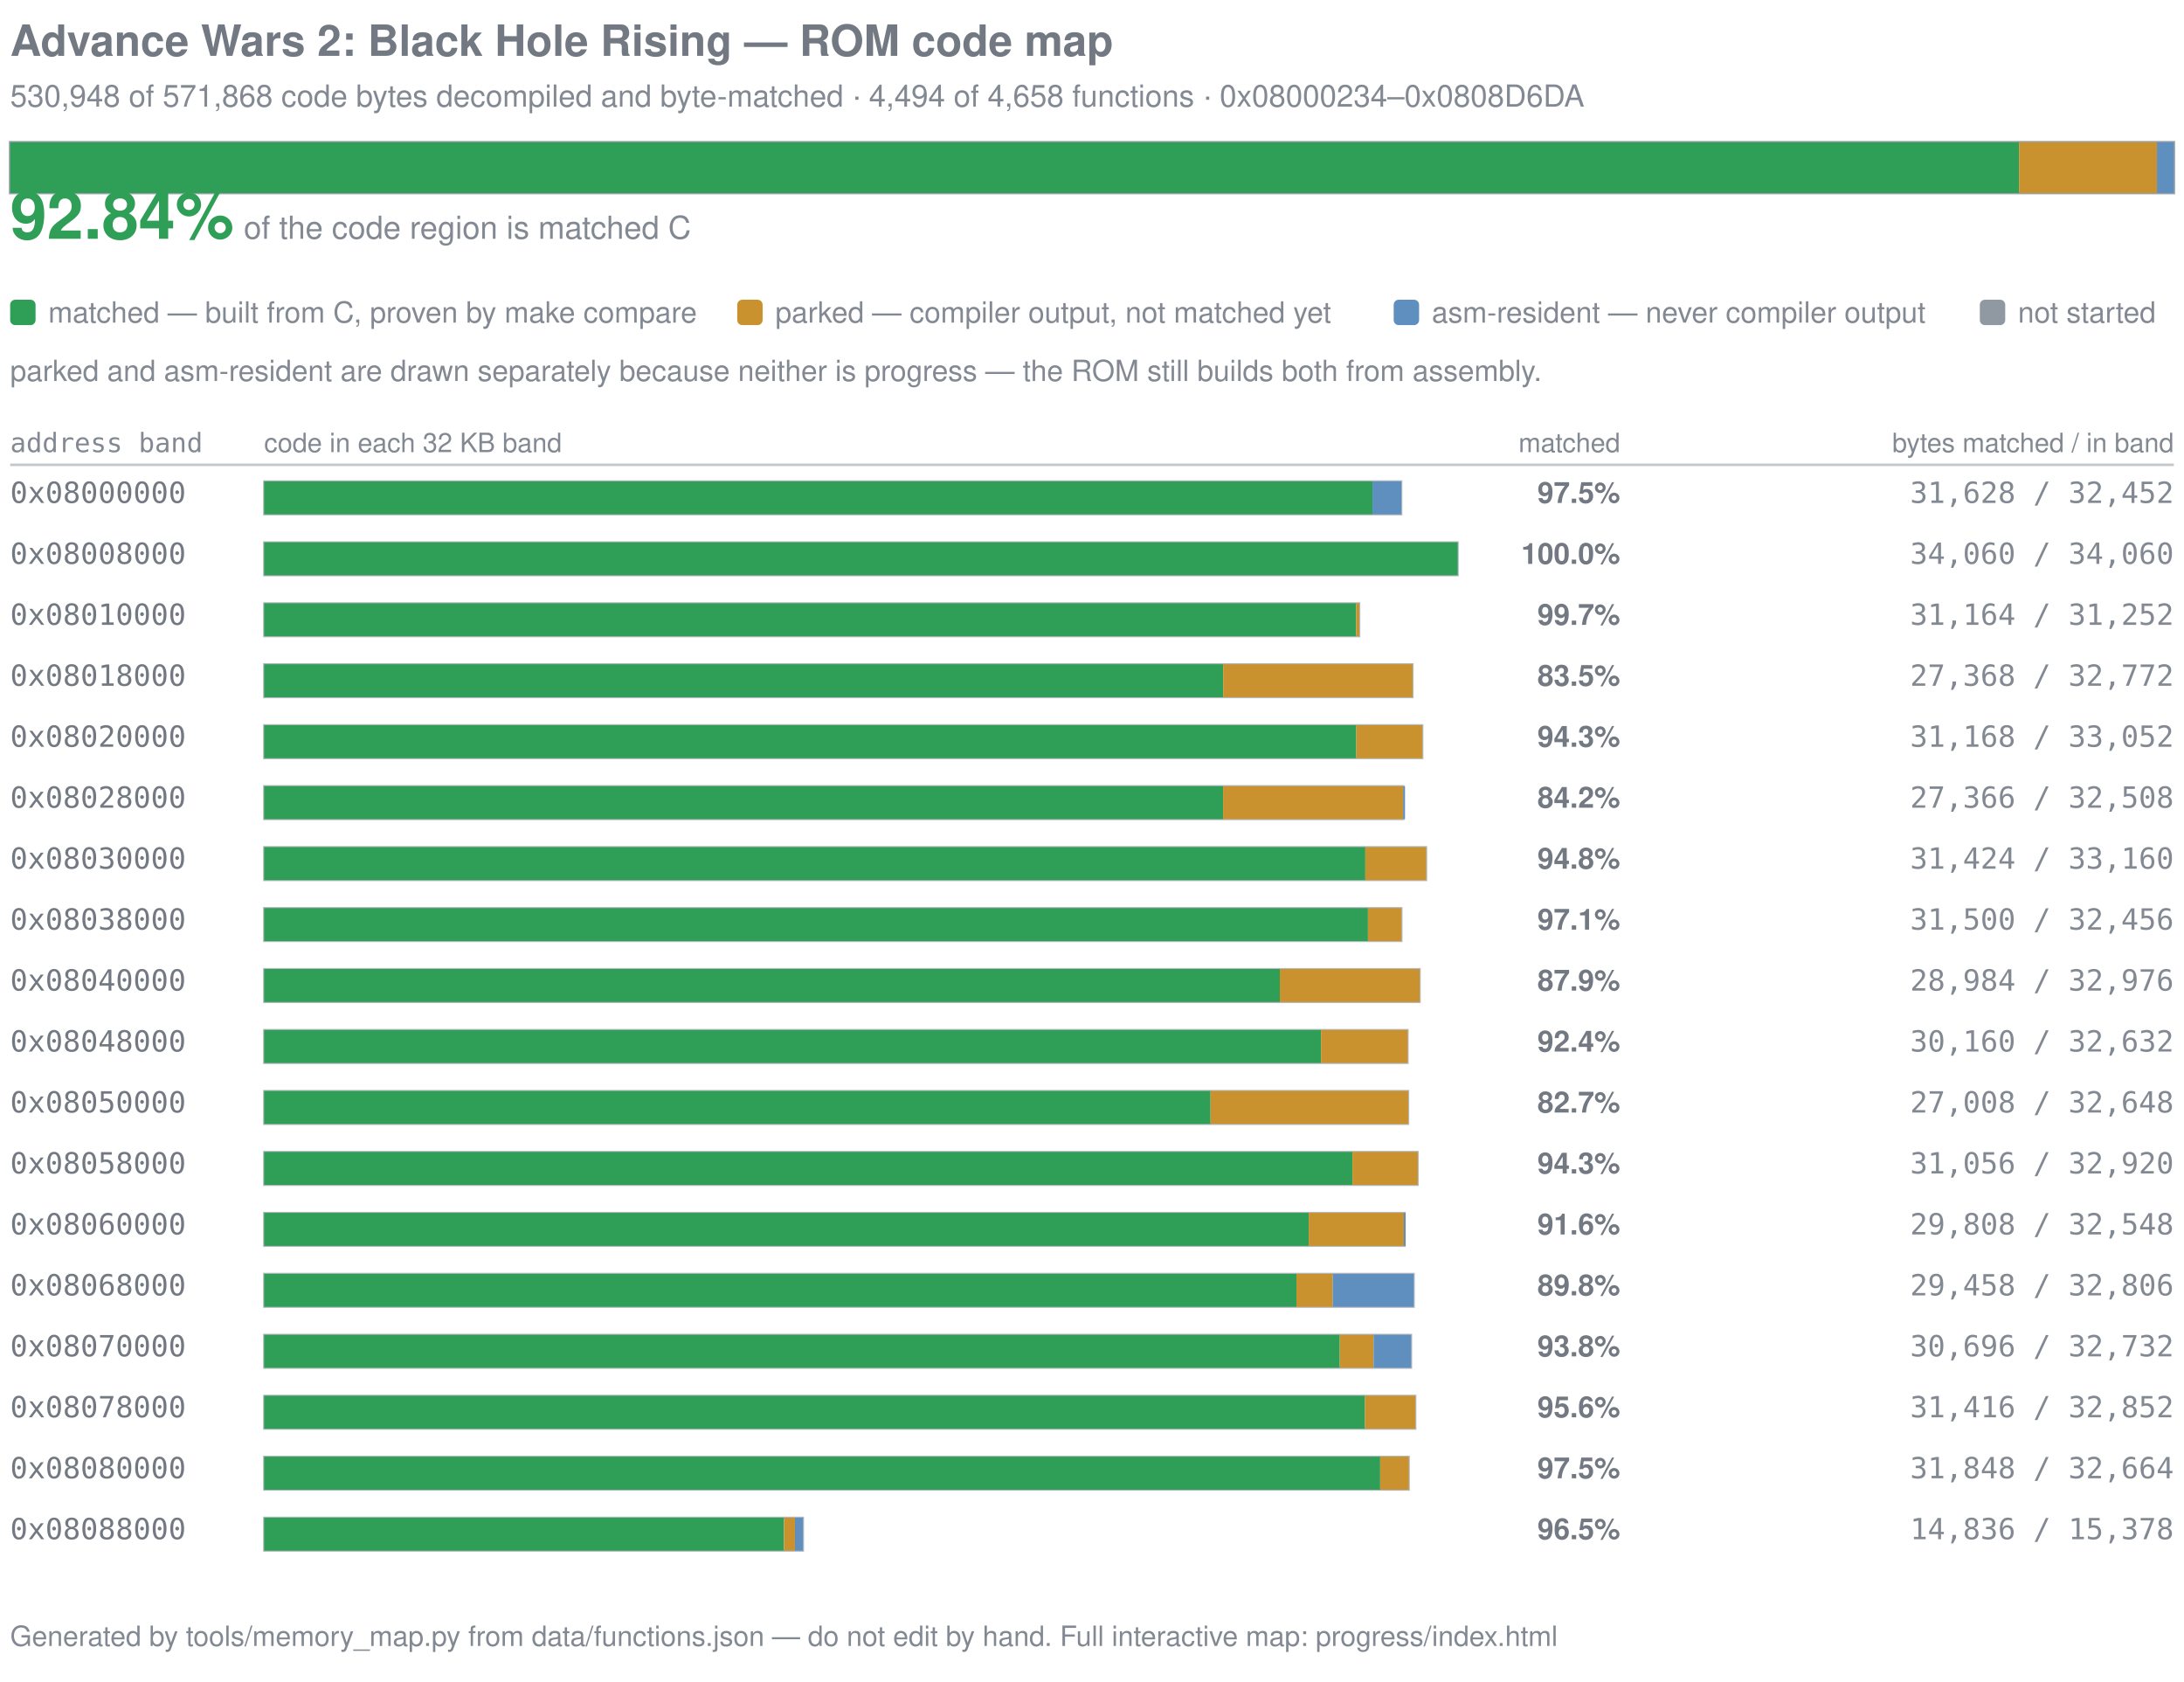
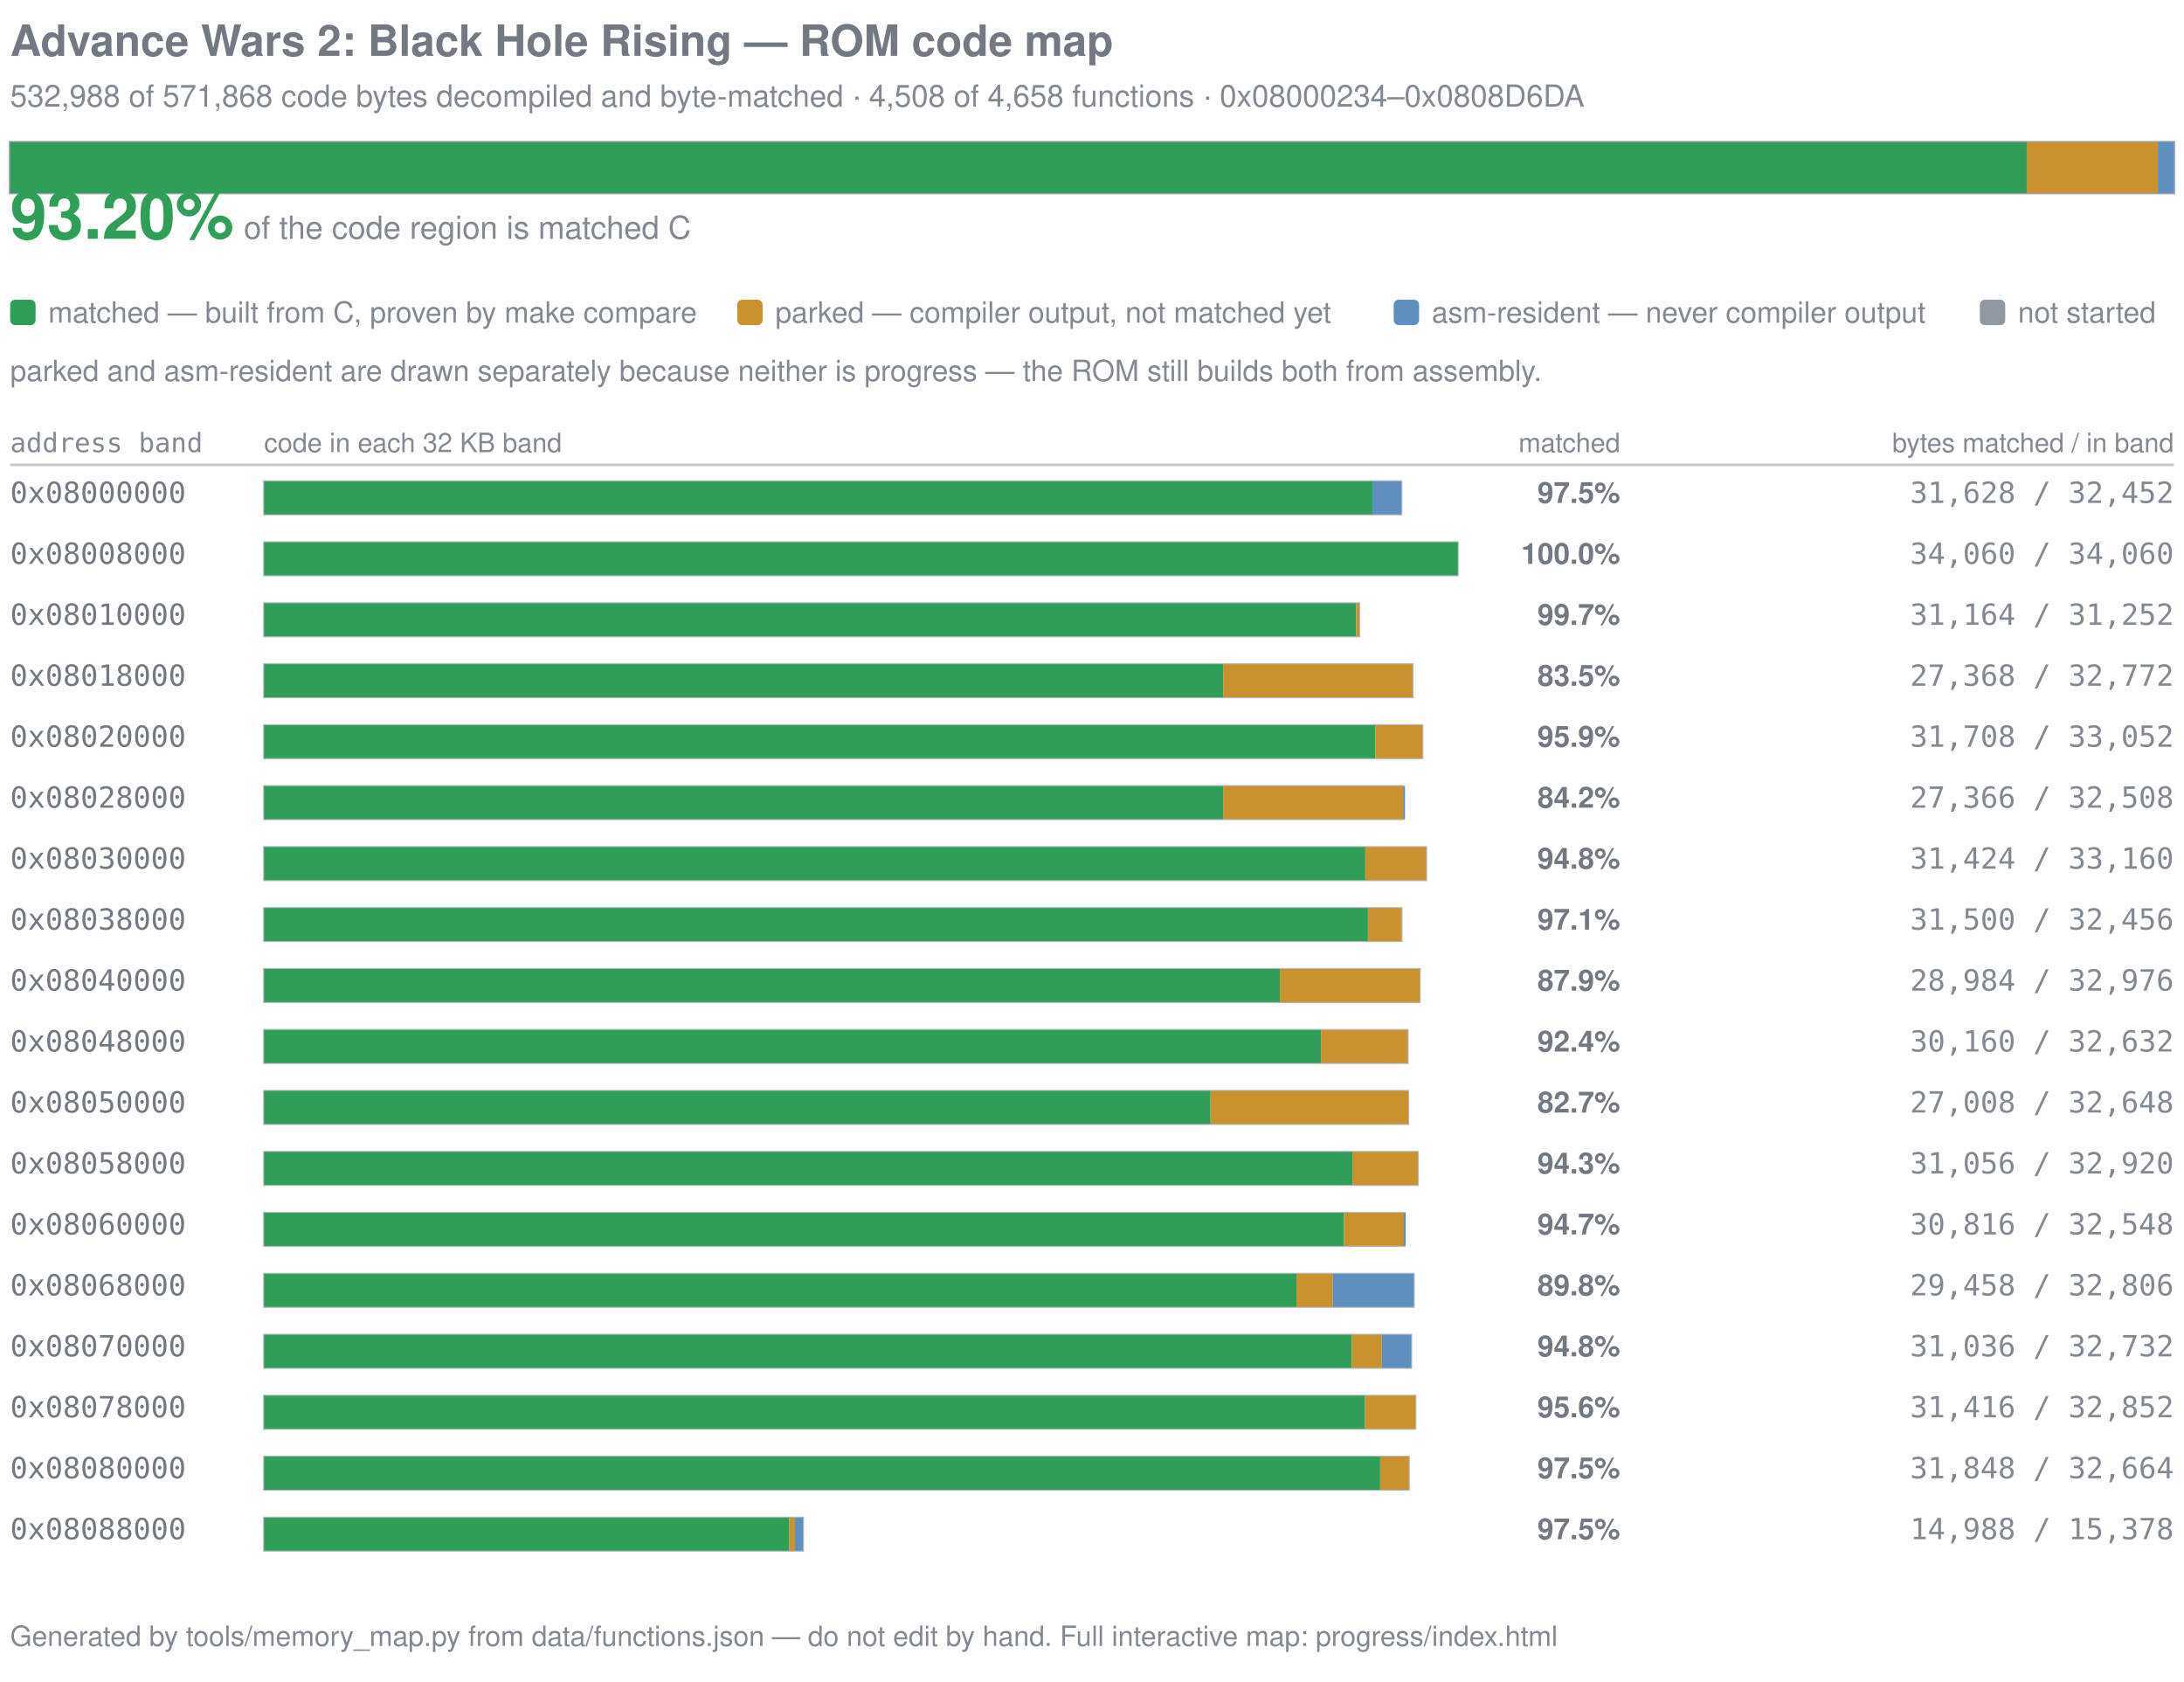
- <svg xmlns="http://www.w3.org/2000/svg" width="860" height="662" viewBox="0 0 860 662" role="img" aria-label="Advance Wars 2: Black Hole Rising decompilation progress by ROM address: 92.84% of code bytes matched">
+ <svg xmlns="http://www.w3.org/2000/svg" width="860" height="662" viewBox="0 0 860 662" role="img" aria-label="Advance Wars 2: Black Hole Rising decompilation progress by ROM address: 93.20% of code bytes matched">
  <text x="4.0" y="22.0" font-family="-apple-system, BlinkMacSystemFont, Segoe UI, Helvetica, Arial, sans-serif" font-size="17" fill="#727982" font-weight="600">Advance Wars 2: Black Hole Rising — ROM code map</text>
-   <text x="4.0" y="42.0" font-family="-apple-system, BlinkMacSystemFont, Segoe UI, Helvetica, Arial, sans-serif" font-size="12" fill="#828992">530,948 of 571,868 code bytes decompiled and byte-matched  ·  4,494 of 4,658 functions  ·  0x08000234–0x0808D6DA</text>
+   <text x="4.0" y="42.0" font-family="-apple-system, BlinkMacSystemFont, Segoe UI, Helvetica, Arial, sans-serif" font-size="12" fill="#828992">532,988 of 571,868 code bytes decompiled and byte-matched  ·  4,508 of 4,658 functions  ·  0x08000234–0x0808D6DA</text>
  <rect x="4" y="56" width="852" height="20" fill="none" stroke="#9aa1a9" stroke-width="1" />
-   <rect x="4.00" y="56.0" width="791.04" height="20.0" fill="#2f9e57" />
-   <rect x="795.04" y="56.0" width="54.31" height="20.0" fill="#c9922e" />
-   <rect x="849.35" y="56.0" width="6.65" height="20.0" fill="#5f8fbf" />
-   <text x="4.0" y="94.0" font-family="-apple-system, BlinkMacSystemFont, Segoe UI, Helvetica, Arial, sans-serif" font-size="26" fill="#2f9e57" font-weight="700">92.84%</text>
+   <rect x="4.00" y="56.0" width="794.07" height="20.0" fill="#2f9e57" />
+   <rect x="798.07" y="56.0" width="51.63" height="20.0" fill="#c9922e" />
+   <rect x="849.70" y="56.0" width="6.30" height="20.0" fill="#5f8fbf" />
+   <text x="4.0" y="94.0" font-family="-apple-system, BlinkMacSystemFont, Segoe UI, Helvetica, Arial, sans-serif" font-size="26" fill="#2f9e57" font-weight="700">93.20%</text>
  <text x="96.0" y="94.0" font-family="-apple-system, BlinkMacSystemFont, Segoe UI, Helvetica, Arial, sans-serif" font-size="12.5" fill="#828992">of the code region is matched C</text>
  <rect x="4.0" y="118.0" width="10" height="10" rx="2" fill="#2f9e57" />
  <text x="19.0" y="127.0" font-family="-apple-system, BlinkMacSystemFont, Segoe UI, Helvetica, Arial, sans-serif" font-size="11.5" fill="#828992">matched — built from C, proven by make compare</text>
  <rect x="290.3" y="118.0" width="10" height="10" rx="2" fill="#c9922e" />
  <text x="305.3" y="127.0" font-family="-apple-system, BlinkMacSystemFont, Segoe UI, Helvetica, Arial, sans-serif" font-size="11.5" fill="#828992">parked — compiler output, not matched yet</text>
  <rect x="548.8" y="118.0" width="10" height="10" rx="2" fill="#5f8fbf" />
  <text x="563.8" y="127.0" font-family="-apple-system, BlinkMacSystemFont, Segoe UI, Helvetica, Arial, sans-serif" font-size="11.5" fill="#828992">asm-resident — never compiler output</text>
  <rect x="779.6" y="118.0" width="10" height="10" rx="2" fill="#9099a1" />
  <text x="794.6" y="127.0" font-family="-apple-system, BlinkMacSystemFont, Segoe UI, Helvetica, Arial, sans-serif" font-size="11.5" fill="#828992">not started</text>
  <text x="4.0" y="150.0" font-family="-apple-system, BlinkMacSystemFont, Segoe UI, Helvetica, Arial, sans-serif" font-size="11.5" fill="#828992">parked and asm-resident are drawn separately because neither is progress — the ROM still builds both from assembly.</text>
  <text x="4.0" y="178.0" font-family="ui-monospace, SFMono-Regular, Menlo, Consolas, monospace" font-size="10.5" fill="#828992">address band</text>
  <text x="104.0" y="178.0" font-family="-apple-system, BlinkMacSystemFont, Segoe UI, Helvetica, Arial, sans-serif" font-size="10.5" fill="#828992">code in each 32 KB band</text>
  <text x="638.0" y="178.0" font-family="-apple-system, BlinkMacSystemFont, Segoe UI, Helvetica, Arial, sans-serif" font-size="10.5" fill="#828992" text-anchor="end">matched</text>
  <text x="856.0" y="178.0" font-family="-apple-system, BlinkMacSystemFont, Segoe UI, Helvetica, Arial, sans-serif" font-size="10.5" fill="#828992" text-anchor="end">bytes matched / in band</text>
  <line x1="4" y1="183.0" x2="856" y2="183.0" stroke="#9aa1a9" stroke-width="1" opacity="0.6" />
  <text x="4.0" y="198.0" font-family="ui-monospace, SFMono-Regular, Menlo, Consolas, monospace" font-size="11.5" fill="#727982">0x08000000</text>
  <rect x="104" y="189.5" width="447.81" height="13" fill="none" stroke="#9aa1a9" stroke-width="0.8" opacity="0.75" />
  <rect x="104.00" y="189.5" width="436.44" height="13.0" fill="#2f9e57" />
  <rect x="540.44" y="189.5" width="11.37" height="13.0" fill="#5f8fbf" />
  <text x="638.0" y="198.0" font-family="-apple-system, BlinkMacSystemFont, Segoe UI, Helvetica, Arial, sans-serif" font-size="11.5" fill="#727982" font-weight="600" text-anchor="end">97.5%</text>
  <text x="856.0" y="198.0" font-family="ui-monospace, SFMono-Regular, Menlo, Consolas, monospace" font-size="11.5" fill="#828992" text-anchor="end">31,628 / 32,452</text>
  <text x="4.0" y="222.0" font-family="ui-monospace, SFMono-Regular, Menlo, Consolas, monospace" font-size="11.5" fill="#727982">0x08008000</text>
  <rect x="104" y="213.5" width="470.00" height="13" fill="none" stroke="#9aa1a9" stroke-width="0.8" opacity="0.75" />
  <rect x="104.00" y="213.5" width="470.00" height="13.0" fill="#2f9e57" />
  <text x="638.0" y="222.0" font-family="-apple-system, BlinkMacSystemFont, Segoe UI, Helvetica, Arial, sans-serif" font-size="11.5" fill="#727982" font-weight="600" text-anchor="end">100.0%</text>
  <text x="856.0" y="222.0" font-family="ui-monospace, SFMono-Regular, Menlo, Consolas, monospace" font-size="11.5" fill="#828992" text-anchor="end">34,060 / 34,060</text>
  <text x="4.0" y="246.0" font-family="ui-monospace, SFMono-Regular, Menlo, Consolas, monospace" font-size="11.5" fill="#727982">0x08010000</text>
  <rect x="104" y="237.5" width="431.25" height="13" fill="none" stroke="#9aa1a9" stroke-width="0.8" opacity="0.75" />
  <rect x="104.00" y="237.5" width="430.04" height="13.0" fill="#2f9e57" />
  <rect x="534.04" y="237.5" width="1.21" height="13.0" fill="#c9922e" />
  <text x="638.0" y="246.0" font-family="-apple-system, BlinkMacSystemFont, Segoe UI, Helvetica, Arial, sans-serif" font-size="11.5" fill="#727982" font-weight="600" text-anchor="end">99.7%</text>
  <text x="856.0" y="246.0" font-family="ui-monospace, SFMono-Regular, Menlo, Consolas, monospace" font-size="11.5" fill="#828992" text-anchor="end">31,164 / 31,252</text>
  <text x="4.0" y="270.0" font-family="ui-monospace, SFMono-Regular, Menlo, Consolas, monospace" font-size="11.5" fill="#727982">0x08018000</text>
  <rect x="104" y="261.5" width="452.23" height="13" fill="none" stroke="#9aa1a9" stroke-width="0.8" opacity="0.75" />
  <rect x="104.00" y="261.5" width="377.66" height="13.0" fill="#2f9e57" />
  <rect x="481.66" y="261.5" width="74.57" height="13.0" fill="#c9922e" />
  <text x="638.0" y="270.0" font-family="-apple-system, BlinkMacSystemFont, Segoe UI, Helvetica, Arial, sans-serif" font-size="11.5" fill="#727982" font-weight="600" text-anchor="end">83.5%</text>
  <text x="856.0" y="270.0" font-family="ui-monospace, SFMono-Regular, Menlo, Consolas, monospace" font-size="11.5" fill="#828992" text-anchor="end">27,368 / 32,772</text>
  <text x="4.0" y="294.0" font-family="ui-monospace, SFMono-Regular, Menlo, Consolas, monospace" font-size="11.5" fill="#727982">0x08020000</text>
  <rect x="104" y="285.5" width="456.09" height="13" fill="none" stroke="#9aa1a9" stroke-width="0.8" opacity="0.75" />
-   <rect x="104.00" y="285.5" width="430.09" height="13.0" fill="#2f9e57" />
-   <rect x="534.09" y="285.5" width="26.00" height="13.0" fill="#c9922e" />
-   <text x="638.0" y="294.0" font-family="-apple-system, BlinkMacSystemFont, Segoe UI, Helvetica, Arial, sans-serif" font-size="11.5" fill="#727982" font-weight="600" text-anchor="end">94.3%</text>
-   <text x="856.0" y="294.0" font-family="ui-monospace, SFMono-Regular, Menlo, Consolas, monospace" font-size="11.5" fill="#828992" text-anchor="end">31,168 / 33,052</text>
+   <rect x="104.00" y="285.5" width="437.54" height="13.0" fill="#2f9e57" />
+   <rect x="541.54" y="285.5" width="18.55" height="13.0" fill="#c9922e" />
+   <text x="638.0" y="294.0" font-family="-apple-system, BlinkMacSystemFont, Segoe UI, Helvetica, Arial, sans-serif" font-size="11.5" fill="#727982" font-weight="600" text-anchor="end">95.9%</text>
+   <text x="856.0" y="294.0" font-family="ui-monospace, SFMono-Regular, Menlo, Consolas, monospace" font-size="11.5" fill="#828992" text-anchor="end">31,708 / 33,052</text>
  <text x="4.0" y="318.0" font-family="ui-monospace, SFMono-Regular, Menlo, Consolas, monospace" font-size="11.5" fill="#727982">0x08028000</text>
  <rect x="104" y="309.5" width="448.58" height="13" fill="none" stroke="#9aa1a9" stroke-width="0.8" opacity="0.75" />
  <rect x="104.00" y="309.5" width="377.63" height="13.0" fill="#2f9e57" />
  <rect x="481.63" y="309.5" width="70.93" height="13.0" fill="#c9922e" />
  <rect x="552.56" y="309.5" width="0.70" height="13.0" fill="#5f8fbf" />
  <text x="638.0" y="318.0" font-family="-apple-system, BlinkMacSystemFont, Segoe UI, Helvetica, Arial, sans-serif" font-size="11.5" fill="#727982" font-weight="600" text-anchor="end">84.2%</text>
  <text x="856.0" y="318.0" font-family="ui-monospace, SFMono-Regular, Menlo, Consolas, monospace" font-size="11.5" fill="#828992" text-anchor="end">27,366 / 32,508</text>
  <text x="4.0" y="342.0" font-family="ui-monospace, SFMono-Regular, Menlo, Consolas, monospace" font-size="11.5" fill="#727982">0x08030000</text>
  <rect x="104" y="333.5" width="457.58" height="13" fill="none" stroke="#9aa1a9" stroke-width="0.8" opacity="0.75" />
  <rect x="104.00" y="333.5" width="433.63" height="13.0" fill="#2f9e57" />
  <rect x="537.63" y="333.5" width="23.96" height="13.0" fill="#c9922e" />
  <text x="638.0" y="342.0" font-family="-apple-system, BlinkMacSystemFont, Segoe UI, Helvetica, Arial, sans-serif" font-size="11.5" fill="#727982" font-weight="600" text-anchor="end">94.8%</text>
  <text x="856.0" y="342.0" font-family="ui-monospace, SFMono-Regular, Menlo, Consolas, monospace" font-size="11.5" fill="#828992" text-anchor="end">31,424 / 33,160</text>
  <text x="4.0" y="366.0" font-family="ui-monospace, SFMono-Regular, Menlo, Consolas, monospace" font-size="11.5" fill="#727982">0x08038000</text>
  <rect x="104" y="357.5" width="447.87" height="13" fill="none" stroke="#9aa1a9" stroke-width="0.8" opacity="0.75" />
  <rect x="104.00" y="357.5" width="434.67" height="13.0" fill="#2f9e57" />
  <rect x="538.67" y="357.5" width="13.19" height="13.0" fill="#c9922e" />
  <text x="638.0" y="366.0" font-family="-apple-system, BlinkMacSystemFont, Segoe UI, Helvetica, Arial, sans-serif" font-size="11.5" fill="#727982" font-weight="600" text-anchor="end">97.1%</text>
  <text x="856.0" y="366.0" font-family="ui-monospace, SFMono-Regular, Menlo, Consolas, monospace" font-size="11.5" fill="#828992" text-anchor="end">31,500 / 32,456</text>
  <text x="4.0" y="390.0" font-family="ui-monospace, SFMono-Regular, Menlo, Consolas, monospace" font-size="11.5" fill="#727982">0x08040000</text>
  <rect x="104" y="381.5" width="455.04" height="13" fill="none" stroke="#9aa1a9" stroke-width="0.8" opacity="0.75" />
  <rect x="104.00" y="381.5" width="399.96" height="13.0" fill="#2f9e57" />
  <rect x="503.96" y="381.5" width="55.09" height="13.0" fill="#c9922e" />
  <text x="638.0" y="390.0" font-family="-apple-system, BlinkMacSystemFont, Segoe UI, Helvetica, Arial, sans-serif" font-size="11.5" fill="#727982" font-weight="600" text-anchor="end">87.9%</text>
  <text x="856.0" y="390.0" font-family="ui-monospace, SFMono-Regular, Menlo, Consolas, monospace" font-size="11.5" fill="#828992" text-anchor="end">28,984 / 32,976</text>
  <text x="4.0" y="414.0" font-family="ui-monospace, SFMono-Regular, Menlo, Consolas, monospace" font-size="11.5" fill="#727982">0x08048000</text>
  <rect x="104" y="405.5" width="450.29" height="13" fill="none" stroke="#9aa1a9" stroke-width="0.8" opacity="0.75" />
  <rect x="104.00" y="405.5" width="416.18" height="13.0" fill="#2f9e57" />
  <rect x="520.18" y="405.5" width="34.11" height="13.0" fill="#c9922e" />
  <text x="638.0" y="414.0" font-family="-apple-system, BlinkMacSystemFont, Segoe UI, Helvetica, Arial, sans-serif" font-size="11.5" fill="#727982" font-weight="600" text-anchor="end">92.4%</text>
  <text x="856.0" y="414.0" font-family="ui-monospace, SFMono-Regular, Menlo, Consolas, monospace" font-size="11.5" fill="#828992" text-anchor="end">30,160 / 32,632</text>
  <text x="4.0" y="438.0" font-family="ui-monospace, SFMono-Regular, Menlo, Consolas, monospace" font-size="11.5" fill="#727982">0x08050000</text>
  <rect x="104" y="429.5" width="450.52" height="13" fill="none" stroke="#9aa1a9" stroke-width="0.8" opacity="0.75" />
  <rect x="104.00" y="429.5" width="372.69" height="13.0" fill="#2f9e57" />
  <rect x="476.69" y="429.5" width="77.83" height="13.0" fill="#c9922e" />
  <text x="638.0" y="438.0" font-family="-apple-system, BlinkMacSystemFont, Segoe UI, Helvetica, Arial, sans-serif" font-size="11.5" fill="#727982" font-weight="600" text-anchor="end">82.7%</text>
  <text x="856.0" y="438.0" font-family="ui-monospace, SFMono-Regular, Menlo, Consolas, monospace" font-size="11.5" fill="#828992" text-anchor="end">27,008 / 32,648</text>
  <text x="4.0" y="462.0" font-family="ui-monospace, SFMono-Regular, Menlo, Consolas, monospace" font-size="11.5" fill="#727982">0x08058000</text>
  <rect x="104" y="453.5" width="454.27" height="13" fill="none" stroke="#9aa1a9" stroke-width="0.8" opacity="0.75" />
  <rect x="104.00" y="453.5" width="428.55" height="13.0" fill="#2f9e57" />
  <rect x="532.55" y="453.5" width="25.72" height="13.0" fill="#c9922e" />
  <text x="638.0" y="462.0" font-family="-apple-system, BlinkMacSystemFont, Segoe UI, Helvetica, Arial, sans-serif" font-size="11.5" fill="#727982" font-weight="600" text-anchor="end">94.3%</text>
  <text x="856.0" y="462.0" font-family="ui-monospace, SFMono-Regular, Menlo, Consolas, monospace" font-size="11.5" fill="#828992" text-anchor="end">31,056 / 32,920</text>
  <text x="4.0" y="486.0" font-family="ui-monospace, SFMono-Regular, Menlo, Consolas, monospace" font-size="11.5" fill="#727982">0x08060000</text>
  <rect x="104" y="477.5" width="449.14" height="13" fill="none" stroke="#9aa1a9" stroke-width="0.8" opacity="0.75" />
-   <rect x="104.00" y="477.5" width="411.33" height="13.0" fill="#2f9e57" />
-   <rect x="515.33" y="477.5" width="37.48" height="13.0" fill="#c9922e" />
+   <rect x="104.00" y="477.5" width="425.24" height="13.0" fill="#2f9e57" />
+   <rect x="529.24" y="477.5" width="23.57" height="13.0" fill="#c9922e" />
  <rect x="552.80" y="477.5" width="0.70" height="13.0" fill="#5f8fbf" />
-   <text x="638.0" y="486.0" font-family="-apple-system, BlinkMacSystemFont, Segoe UI, Helvetica, Arial, sans-serif" font-size="11.5" fill="#727982" font-weight="600" text-anchor="end">91.6%</text>
-   <text x="856.0" y="486.0" font-family="ui-monospace, SFMono-Regular, Menlo, Consolas, monospace" font-size="11.5" fill="#828992" text-anchor="end">29,808 / 32,548</text>
+   <text x="638.0" y="486.0" font-family="-apple-system, BlinkMacSystemFont, Segoe UI, Helvetica, Arial, sans-serif" font-size="11.5" fill="#727982" font-weight="600" text-anchor="end">94.7%</text>
+   <text x="856.0" y="486.0" font-family="ui-monospace, SFMono-Regular, Menlo, Consolas, monospace" font-size="11.5" fill="#828992" text-anchor="end">30,816 / 32,548</text>
  <text x="4.0" y="510.0" font-family="ui-monospace, SFMono-Regular, Menlo, Consolas, monospace" font-size="11.5" fill="#727982">0x08068000</text>
  <rect x="104" y="501.5" width="452.70" height="13" fill="none" stroke="#9aa1a9" stroke-width="0.8" opacity="0.75" />
  <rect x="104.00" y="501.5" width="406.50" height="13.0" fill="#2f9e57" />
  <rect x="510.50" y="501.5" width="14.30" height="13.0" fill="#c9922e" />
  <rect x="524.79" y="501.5" width="31.90" height="13.0" fill="#5f8fbf" />
  <text x="638.0" y="510.0" font-family="-apple-system, BlinkMacSystemFont, Segoe UI, Helvetica, Arial, sans-serif" font-size="11.5" fill="#727982" font-weight="600" text-anchor="end">89.8%</text>
  <text x="856.0" y="510.0" font-family="ui-monospace, SFMono-Regular, Menlo, Consolas, monospace" font-size="11.5" fill="#828992" text-anchor="end">29,458 / 32,806</text>
  <text x="4.0" y="534.0" font-family="ui-monospace, SFMono-Regular, Menlo, Consolas, monospace" font-size="11.5" fill="#727982">0x08070000</text>
  <rect x="104" y="525.5" width="451.67" height="13" fill="none" stroke="#9aa1a9" stroke-width="0.8" opacity="0.75" />
-   <rect x="104.00" y="525.5" width="423.58" height="13.0" fill="#2f9e57" />
-   <rect x="527.58" y="525.5" width="13.30" height="13.0" fill="#c9922e" />
-   <rect x="540.88" y="525.5" width="14.79" height="13.0" fill="#5f8fbf" />
-   <text x="638.0" y="534.0" font-family="-apple-system, BlinkMacSystemFont, Segoe UI, Helvetica, Arial, sans-serif" font-size="11.5" fill="#727982" font-weight="600" text-anchor="end">93.8%</text>
-   <text x="856.0" y="534.0" font-family="ui-monospace, SFMono-Regular, Menlo, Consolas, monospace" font-size="11.5" fill="#828992" text-anchor="end">30,696 / 32,732</text>
+   <rect x="104.00" y="525.5" width="428.27" height="13.0" fill="#2f9e57" />
+   <rect x="532.27" y="525.5" width="11.87" height="13.0" fill="#c9922e" />
+   <rect x="544.14" y="525.5" width="11.54" height="13.0" fill="#5f8fbf" />
+   <text x="638.0" y="534.0" font-family="-apple-system, BlinkMacSystemFont, Segoe UI, Helvetica, Arial, sans-serif" font-size="11.5" fill="#727982" font-weight="600" text-anchor="end">94.8%</text>
+   <text x="856.0" y="534.0" font-family="ui-monospace, SFMono-Regular, Menlo, Consolas, monospace" font-size="11.5" fill="#828992" text-anchor="end">31,036 / 32,732</text>
  <text x="4.0" y="558.0" font-family="ui-monospace, SFMono-Regular, Menlo, Consolas, monospace" font-size="11.5" fill="#727982">0x08078000</text>
  <rect x="104" y="549.5" width="453.33" height="13" fill="none" stroke="#9aa1a9" stroke-width="0.8" opacity="0.75" />
  <rect x="104.00" y="549.5" width="433.51" height="13.0" fill="#2f9e57" />
  <rect x="537.51" y="549.5" width="19.82" height="13.0" fill="#c9922e" />
  <text x="638.0" y="558.0" font-family="-apple-system, BlinkMacSystemFont, Segoe UI, Helvetica, Arial, sans-serif" font-size="11.5" fill="#727982" font-weight="600" text-anchor="end">95.6%</text>
  <text x="856.0" y="558.0" font-family="ui-monospace, SFMono-Regular, Menlo, Consolas, monospace" font-size="11.5" fill="#828992" text-anchor="end">31,416 / 32,852</text>
  <text x="4.0" y="582.0" font-family="ui-monospace, SFMono-Regular, Menlo, Consolas, monospace" font-size="11.5" fill="#727982">0x08080000</text>
  <rect x="104" y="573.5" width="450.74" height="13" fill="none" stroke="#9aa1a9" stroke-width="0.8" opacity="0.75" />
  <rect x="104.00" y="573.5" width="439.48" height="13.0" fill="#2f9e57" />
  <rect x="543.48" y="573.5" width="11.26" height="13.0" fill="#c9922e" />
  <text x="638.0" y="582.0" font-family="-apple-system, BlinkMacSystemFont, Segoe UI, Helvetica, Arial, sans-serif" font-size="11.5" fill="#727982" font-weight="600" text-anchor="end">97.5%</text>
  <text x="856.0" y="582.0" font-family="ui-monospace, SFMono-Regular, Menlo, Consolas, monospace" font-size="11.5" fill="#828992" text-anchor="end">31,848 / 32,664</text>
  <text x="4.0" y="606.0" font-family="ui-monospace, SFMono-Regular, Menlo, Consolas, monospace" font-size="11.5" fill="#727982">0x08088000</text>
  <rect x="104" y="597.5" width="212.20" height="13" fill="none" stroke="#9aa1a9" stroke-width="0.8" opacity="0.75" />
-   <rect x="104.00" y="597.5" width="204.72" height="13.0" fill="#2f9e57" />
-   <rect x="308.72" y="597.5" width="4.31" height="13.0" fill="#c9922e" />
+   <rect x="104.00" y="597.5" width="206.82" height="13.0" fill="#2f9e57" />
+   <rect x="310.82" y="597.5" width="2.21" height="13.0" fill="#c9922e" />
  <rect x="313.03" y="597.5" width="3.17" height="13.0" fill="#5f8fbf" />
-   <text x="638.0" y="606.0" font-family="-apple-system, BlinkMacSystemFont, Segoe UI, Helvetica, Arial, sans-serif" font-size="11.5" fill="#727982" font-weight="600" text-anchor="end">96.5%</text>
-   <text x="856.0" y="606.0" font-family="ui-monospace, SFMono-Regular, Menlo, Consolas, monospace" font-size="11.5" fill="#828992" text-anchor="end">14,836 / 15,378</text>
+   <text x="638.0" y="606.0" font-family="-apple-system, BlinkMacSystemFont, Segoe UI, Helvetica, Arial, sans-serif" font-size="11.5" fill="#727982" font-weight="600" text-anchor="end">97.5%</text>
+   <text x="856.0" y="606.0" font-family="ui-monospace, SFMono-Regular, Menlo, Consolas, monospace" font-size="11.5" fill="#828992" text-anchor="end">14,988 / 15,378</text>
  <text x="4.0" y="648.0" font-family="-apple-system, BlinkMacSystemFont, Segoe UI, Helvetica, Arial, sans-serif" font-size="11" fill="#828992">Generated by tools/memory_map.py from data/functions.json — do not edit by hand. Full interactive map: progress/index.html</text>
</svg>
